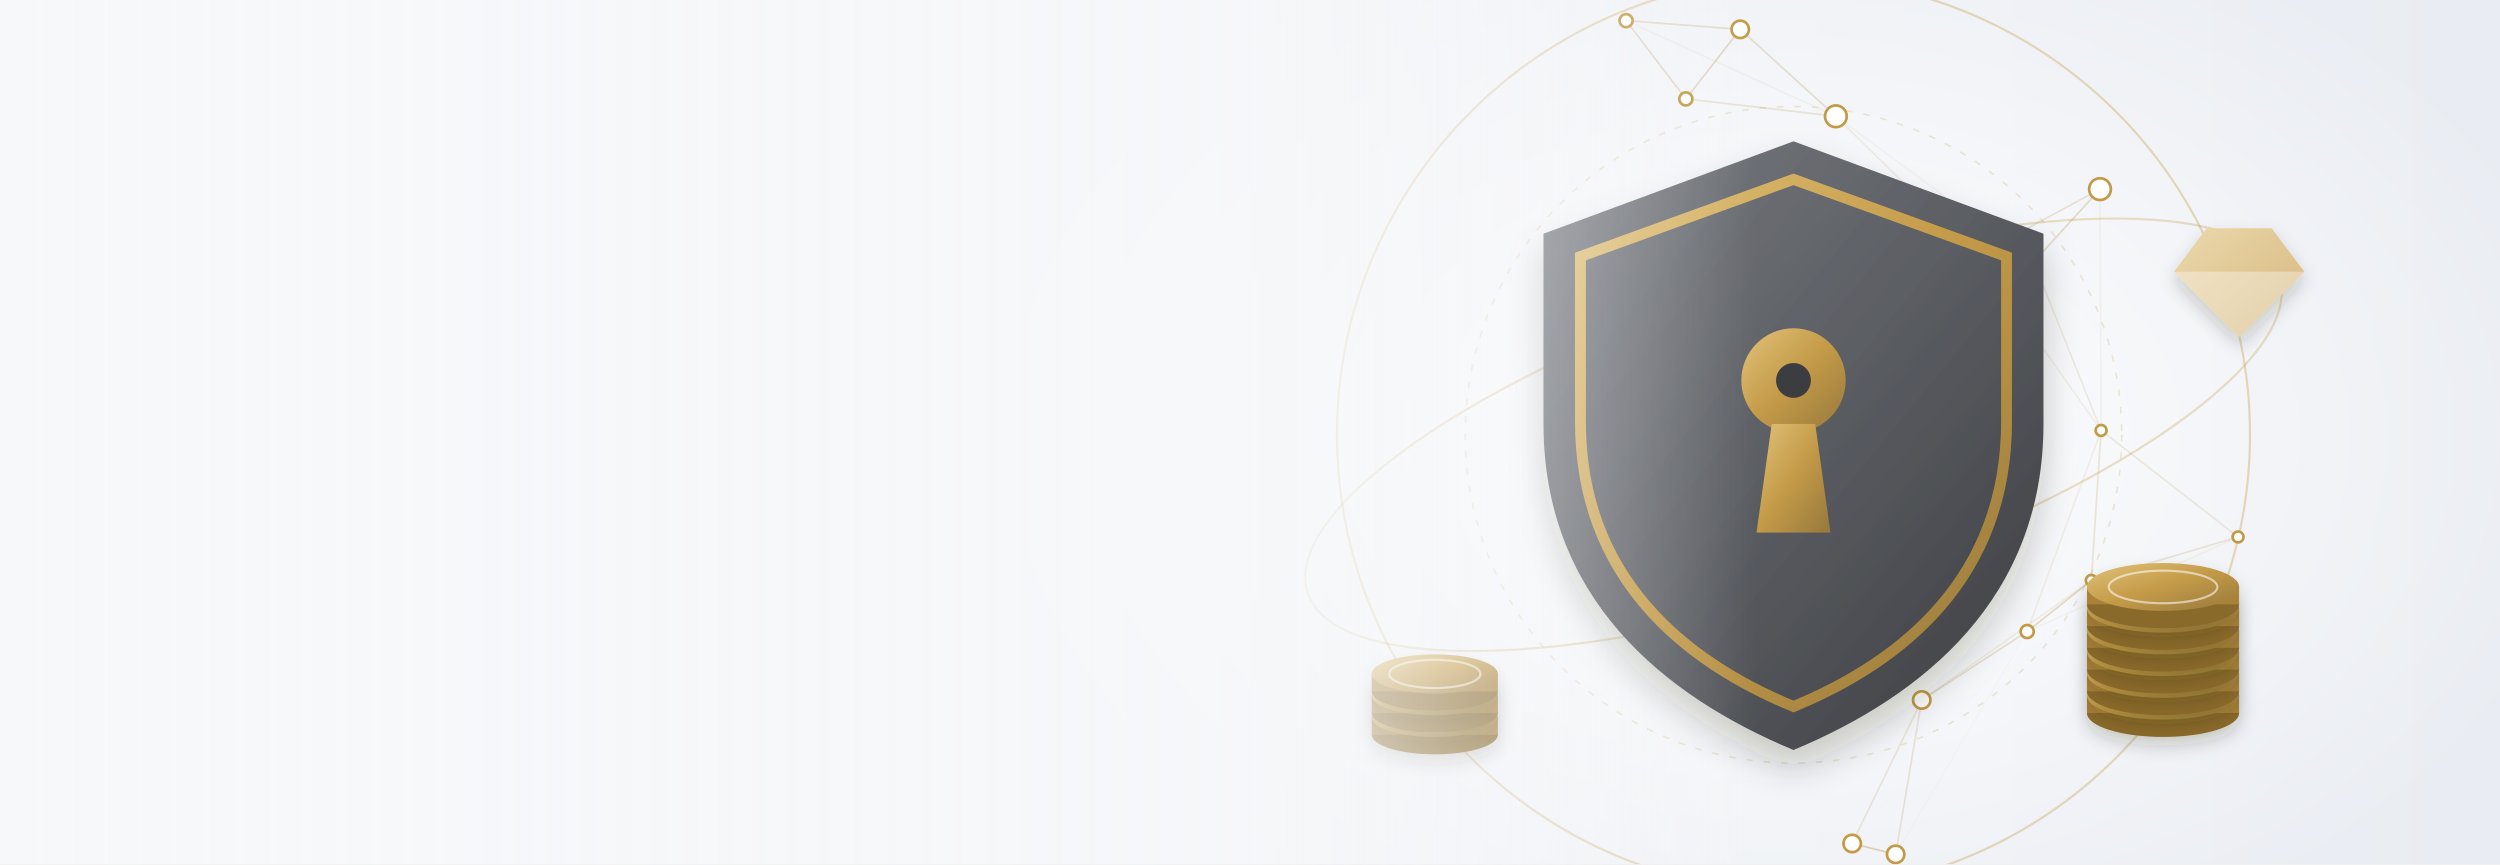
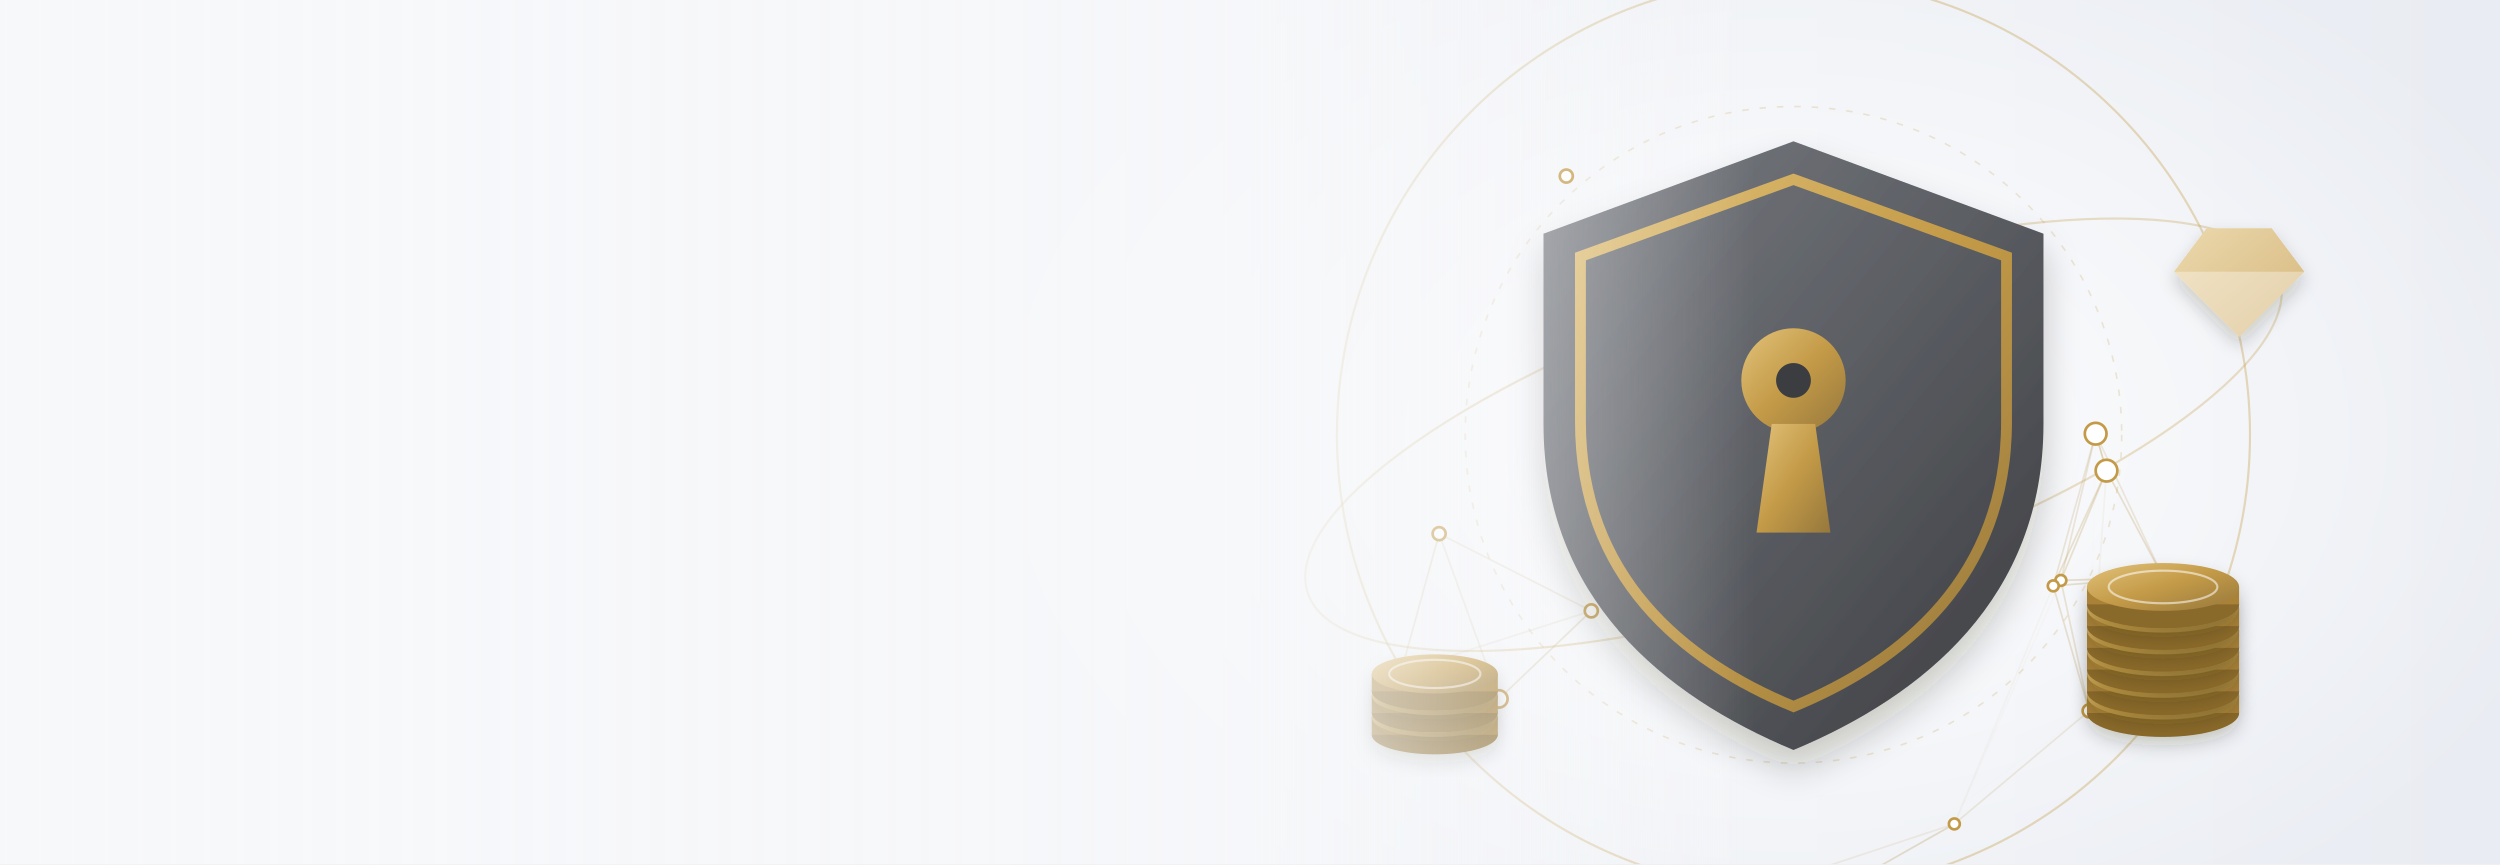
<svg xmlns="http://www.w3.org/2000/svg" viewBox="0 0 2300 795" width="2300" height="795" preserveAspectRatio="xMidYMid slice">
  <defs>
    <linearGradient id="bgprivath" x1="0" y1="0" x2="1" y2="0">
      <stop offset="0" stop-color="#f7f8fa" />
      <stop offset="0.45" stop-color="#f1f3f7" />
      <stop offset="1" stop-color="#e9ecf2" />
    </linearGradient>
    <linearGradient id="goldprivath" x1="0" y1="0" x2="1" y2="1">
      <stop offset="0" stop-color="#e2c27a" />
      <stop offset="0.5" stop-color="#c39a47" />
      <stop offset="1" stop-color="#96783d" />
    </linearGradient>
    <linearGradient id="tanprivath" x1="0" y1="0" x2="1" y2="1">
      <stop offset="0" stop-color="#ecd9ae" />
      <stop offset="1" stop-color="#d4b57a" />
    </linearGradient>
    <linearGradient id="darkprivath" x1="0" y1="0" x2="1" y2="1">
      <stop offset="0" stop-color="#7a7d83" />
      <stop offset="1" stop-color="#3b3d41" />
    </linearGradient>
    <linearGradient id="greyprivath" x1="0" y1="0" x2="1" y2="1">
      <stop offset="0" stop-color="#e3e4e8" />
      <stop offset="1" stop-color="#bfc1c7" />
    </linearGradient>
    <radialGradient id="glowprivath" cx="0.5" cy="0.5" r="0.5">
      <stop offset="0" stop-color="#fff" stop-opacity="0.95" />
      <stop offset="1" stop-color="#fff" stop-opacity="0" />
    </radialGradient>
    <filter id="shprivath" x="-30%" y="-30%" width="160%" height="170%">
      <feDropShadow dx="0" dy="18" stdDeviation="16" flood-color="#2b2410" flood-opacity="0.22" />
    </filter>
    <filter id="shsprivath" x="-30%" y="-30%" width="160%" height="170%">
      <feDropShadow dx="0" dy="8" stdDeviation="8" flood-color="#2b2410" flood-opacity="0.2" />
    </filter>
  </defs>
  <linearGradient id="veilprivath" x1="0" y1="0" x2="1" y2="0">
    <stop offset="0" stop-color="#f7f8fa" stop-opacity="1" />
    <stop offset="0.5" stop-color="#f7f8fa" stop-opacity="0.85" />
    <stop offset="0.7" stop-color="#f7f8fa" stop-opacity="0" />
  </linearGradient>
  <rect width="2300" height="795" fill="url(#bgprivath)" />
  <ellipse cx="1650" cy="400" rx="760" ry="520" fill="url(#glowprivath)" />
  <circle cx="1650" cy="400" r="420" fill="none" stroke="#c39a47" stroke-opacity="0.35" stroke-width="2" />
  <circle cx="1650" cy="400" r="302" fill="none" stroke="#c39a47" stroke-opacity="0.22" stroke-width="1.5" stroke-dasharray="6 10" />
  <ellipse cx="1650" cy="400" rx="470" ry="143" fill="none" stroke="#c39a47" stroke-opacity="0.3" stroke-width="2" transform="rotate(-18 1650 400)" />
-   <line x1="1744" y1="786" x2="1704" y2="776" stroke="#b08a3e" stroke-opacity="0.34" stroke-width="1.6" />
-   <line x1="1744" y1="786" x2="1865" y2="581" stroke="#b08a3e" stroke-opacity="0.03" stroke-width="1.6" />
-   <line x1="1744" y1="786" x2="1768" y2="644" stroke="#b08a3e" stroke-opacity="0.18" stroke-width="1.6" />
-   <line x1="1932" y1="174" x2="1933" y2="396" stroke="#b08a3e" stroke-opacity="0.06" stroke-width="1.6" />
-   <line x1="1932" y1="174" x2="1689" y2="107" stroke="#b08a3e" stroke-opacity="0.01" stroke-width="1.6" />
-   <line x1="1932" y1="174" x2="1819" y2="235" stroke="#b08a3e" stroke-opacity="0.20" stroke-width="1.6" />
-   <line x1="1932" y1="174" x2="1871" y2="241" stroke="#b08a3e" stroke-opacity="0.26" stroke-width="1.6" />
-   <line x1="1933" y1="396" x2="1924" y2="534" stroke="#b08a3e" stroke-opacity="0.19" stroke-width="1.6" />
-   <line x1="1933" y1="396" x2="1865" y2="581" stroke="#b08a3e" stroke-opacity="0.10" stroke-width="1.6" />
-   <line x1="1933" y1="396" x2="1819" y2="235" stroke="#b08a3e" stroke-opacity="0.10" stroke-width="1.6" />
-   <line x1="1933" y1="396" x2="2059" y2="494" stroke="#b08a3e" stroke-opacity="0.15" stroke-width="1.6" />
-   <line x1="1933" y1="396" x2="1871" y2="241" stroke="#b08a3e" stroke-opacity="0.14" stroke-width="1.6" />
-   <line x1="1924" y1="534" x2="1865" y2="581" stroke="#b08a3e" stroke-opacity="0.28" stroke-width="1.6" />
-   <line x1="1924" y1="534" x2="1768" y2="644" stroke="#b08a3e" stroke-opacity="0.11" stroke-width="1.6" />
-   <line x1="1924" y1="534" x2="2059" y2="494" stroke="#b08a3e" stroke-opacity="0.18" stroke-width="1.6" />
-   <line x1="1551" y1="91" x2="1496" y2="19" stroke="#b08a3e" stroke-opacity="0.26" stroke-width="1.6" />
-   <line x1="1551" y1="91" x2="1689" y2="107" stroke="#b08a3e" stroke-opacity="0.19" stroke-width="1.6" />
-   <line x1="1551" y1="91" x2="1601" y2="27" stroke="#b08a3e" stroke-opacity="0.27" stroke-width="1.6" />
-   <line x1="1704" y1="776" x2="1865" y2="581" stroke="#b08a3e" stroke-opacity="0.01" stroke-width="1.6" />
-   <line x1="1704" y1="776" x2="1768" y2="644" stroke="#b08a3e" stroke-opacity="0.17" stroke-width="1.6" />
-   <line x1="1865" y1="581" x2="1768" y2="644" stroke="#b08a3e" stroke-opacity="0.22" stroke-width="1.6" />
-   <line x1="1865" y1="581" x2="2059" y2="494" stroke="#b08a3e" stroke-opacity="0.07" stroke-width="1.6" />
-   <line x1="1496" y1="19" x2="1689" y2="107" stroke="#b08a3e" stroke-opacity="0.07" stroke-width="1.6" />
-   <line x1="1496" y1="19" x2="1601" y2="27" stroke="#b08a3e" stroke-opacity="0.24" stroke-width="1.6" />
-   <line x1="1689" y1="107" x2="1819" y2="235" stroke="#b08a3e" stroke-opacity="0.12" stroke-width="1.6" />
-   <line x1="1689" y1="107" x2="1601" y2="27" stroke="#b08a3e" stroke-opacity="0.22" stroke-width="1.6" />
-   <line x1="1689" y1="107" x2="1871" y2="241" stroke="#b08a3e" stroke-opacity="0.05" stroke-width="1.6" />
-   <line x1="1819" y1="235" x2="1871" y2="241" stroke="#b08a3e" stroke-opacity="0.32" stroke-width="1.6" />
-   <circle cx="1744" cy="786" r="8" fill="#fff" stroke="#c39a47" stroke-width="2.5" />
-   <circle cx="1932" cy="174" r="10" fill="#fff" stroke="#c39a47" stroke-width="2.5" />
-   <circle cx="1933" cy="396" r="5" fill="#fff" stroke="#c39a47" stroke-width="2.5" />
-   <circle cx="1924" cy="534" r="5" fill="#fff" stroke="#c39a47" stroke-width="2.5" />
-   <circle cx="1551" cy="91" r="6" fill="#fff" stroke="#c39a47" stroke-width="2.5" />
-   <circle cx="1704" cy="776" r="8" fill="#fff" stroke="#c39a47" stroke-width="2.5" />
-   <circle cx="1865" cy="581" r="6" fill="#fff" stroke="#c39a47" stroke-width="2.5" />
-   <circle cx="1496" cy="19" r="6" fill="#fff" stroke="#c39a47" stroke-width="2.5" />
-   <circle cx="1768" cy="644" r="8" fill="#fff" stroke="#c39a47" stroke-width="2.5" />
-   <circle cx="1689" cy="107" r="10" fill="#fff" stroke="#c39a47" stroke-width="2.5" />
-   <circle cx="1819" cy="235" r="10" fill="#fff" stroke="#c39a47" stroke-width="2.5" />
-   <circle cx="1601" cy="27" r="8" fill="#fff" stroke="#c39a47" stroke-width="2.5" />
-   <circle cx="2059" cy="494" r="5" fill="#fff" stroke="#c39a47" stroke-width="2.5" />
-   <circle cx="1871" cy="241" r="5" fill="#fff" stroke="#c39a47" stroke-width="2.5" />
+   <line x1="1715" y1="805" x2="1922" y2="654" stroke="#b08a3e" stroke-opacity="0.01" stroke-width="1.6" />
+   <line x1="1715" y1="805" x2="1798" y2="758" stroke="#b08a3e" stroke-opacity="0.25" stroke-width="1.6" />
+   <line x1="1715" y1="805" x2="1626" y2="815" stroke="#b08a3e" stroke-opacity="0.26" stroke-width="1.6" />
+   <line x1="1922" y1="654" x2="1896" y2="534" stroke="#b08a3e" stroke-opacity="0.21" stroke-width="1.6" />
+   <line x1="1922" y1="654" x2="1928" y2="399" stroke="#b08a3e" stroke-opacity="0.01" stroke-width="1.6" />
+   <line x1="1922" y1="654" x2="1798" y2="758" stroke="#b08a3e" stroke-opacity="0.15" stroke-width="1.6" />
+   <line x1="1922" y1="654" x2="1889" y2="539" stroke="#b08a3e" stroke-opacity="0.22" stroke-width="1.6" />
+   <line x1="1922" y1="654" x2="1938" y2="433" stroke="#b08a3e" stroke-opacity="0.06" stroke-width="1.6" />
+   <line x1="1922" y1="654" x2="1990" y2="531" stroke="#b08a3e" stroke-opacity="0.18" stroke-width="1.6" />
+   <line x1="1896" y1="534" x2="1928" y2="399" stroke="#b08a3e" stroke-opacity="0.19" stroke-width="1.6" />
+   <line x1="1896" y1="534" x2="1798" y2="758" stroke="#b08a3e" stroke-opacity="0.02" stroke-width="1.6" />
+   <line x1="1896" y1="534" x2="1889" y2="539" stroke="#b08a3e" stroke-opacity="0.39" stroke-width="1.6" />
+   <line x1="1896" y1="534" x2="1938" y2="433" stroke="#b08a3e" stroke-opacity="0.23" stroke-width="1.6" />
+   <line x1="1896" y1="534" x2="1990" y2="531" stroke="#b08a3e" stroke-opacity="0.25" stroke-width="1.6" />
+   <line x1="1928" y1="399" x2="1889" y2="539" stroke="#b08a3e" stroke-opacity="0.18" stroke-width="1.6" />
+   <line x1="1928" y1="399" x2="1938" y2="433" stroke="#b08a3e" stroke-opacity="0.34" stroke-width="1.6" />
+   <line x1="1928" y1="399" x2="1990" y2="531" stroke="#b08a3e" stroke-opacity="0.17" stroke-width="1.6" />
+   <line x1="1324" y1="491" x2="1289" y2="618" stroke="#b08a3e" stroke-opacity="0.20" stroke-width="1.6" />
+   <line x1="1324" y1="491" x2="1464" y2="562" stroke="#b08a3e" stroke-opacity="0.16" stroke-width="1.6" />
+   <line x1="1324" y1="491" x2="1379" y2="643" stroke="#b08a3e" stroke-opacity="0.15" stroke-width="1.6" />
+   <line x1="1798" y1="758" x2="1889" y2="539" stroke="#b08a3e" stroke-opacity="0.04" stroke-width="1.6" />
+   <line x1="1798" y1="758" x2="1626" y2="815" stroke="#b08a3e" stroke-opacity="0.12" stroke-width="1.6" />
+   <line x1="1889" y1="539" x2="1938" y2="433" stroke="#b08a3e" stroke-opacity="0.22" stroke-width="1.6" />
+   <line x1="1889" y1="539" x2="1990" y2="531" stroke="#b08a3e" stroke-opacity="0.24" stroke-width="1.6" />
+   <line x1="1938" y1="433" x2="1990" y2="531" stroke="#b08a3e" stroke-opacity="0.23" stroke-width="1.6" />
+   <line x1="1289" y1="618" x2="1464" y2="562" stroke="#b08a3e" stroke-opacity="0.12" stroke-width="1.6" />
+   <line x1="1289" y1="618" x2="1379" y2="643" stroke="#b08a3e" stroke-opacity="0.26" stroke-width="1.6" />
+   <line x1="1464" y1="562" x2="1379" y2="643" stroke="#b08a3e" stroke-opacity="0.22" stroke-width="1.6" />
+   <circle cx="1715" cy="805" r="8" fill="#fff" stroke="#c39a47" stroke-width="2.5" />
+   <circle cx="1922" cy="654" r="6" fill="#fff" stroke="#c39a47" stroke-width="2.5" />
+   <circle cx="1896" cy="534" r="5" fill="#fff" stroke="#c39a47" stroke-width="2.5" />
+   <circle cx="1928" cy="399" r="10" fill="#fff" stroke="#c39a47" stroke-width="2.5" />
+   <circle cx="1441" cy="162" r="6" fill="#fff" stroke="#c39a47" stroke-width="2.5" />
+   <circle cx="1324" cy="491" r="6" fill="#fff" stroke="#c39a47" stroke-width="2.5" />
+   <circle cx="1798" cy="758" r="5" fill="#fff" stroke="#c39a47" stroke-width="2.5" />
+   <circle cx="1889" cy="539" r="5" fill="#fff" stroke="#c39a47" stroke-width="2.5" />
+   <circle cx="1938" cy="433" r="10" fill="#fff" stroke="#c39a47" stroke-width="2.5" />
+   <circle cx="1289" cy="618" r="6" fill="#fff" stroke="#c39a47" stroke-width="2.5" />
+   <circle cx="1464" cy="562" r="6" fill="#fff" stroke="#c39a47" stroke-width="2.5" />
+   <circle cx="1626" cy="815" r="10" fill="#fff" stroke="#c39a47" stroke-width="2.5" />
+   <circle cx="1990" cy="531" r="10" fill="#fff" stroke="#c39a47" stroke-width="2.5" />
+   <circle cx="1379" cy="643" r="8" fill="#fff" stroke="#c39a47" stroke-width="2.5" />
  <path d="M1650 130 L1880 215 V390 C1880 550 1770 640 1650 690 C1530 640 1420 550 1420 390 V215 Z" fill="url(#darkprivath)" filter="url(#shprivath)" />
  <path d="M1650 165 L1846 236 V388 C1846 530 1752 608 1650 650 C1548 608 1454 530 1454 388 V236 Z" fill="none" stroke="url(#goldprivath)" stroke-width="10" />
  <circle cx="1650" cy="350" r="48" fill="url(#goldprivath)" />
  <path d="M1630 390 L1616 490 H1684 L1670 390 Z" fill="url(#goldprivath)" />
  <circle cx="1650" cy="350" r="16" fill="#3b3d41" />
  <g filter="url(#shsprivath)">
    <ellipse cx="1990" cy="656" rx="70" ry="22" fill="#8a6a2c" />
    <rect x="1920" y="640" width="140" height="16" fill="#a98238" />
    <ellipse cx="1990" cy="640" rx="70" ry="22" fill="url(#goldprivath)" />
    <ellipse cx="1990" cy="640" rx="50" ry="15" fill="none" stroke="#fff" stroke-opacity="0.55" stroke-width="2" />
  </g>
  <g filter="url(#shsprivath)">
    <ellipse cx="1990" cy="636" rx="70" ry="22" fill="#8a6a2c" />
    <rect x="1920" y="620" width="140" height="16" fill="#a98238" />
    <ellipse cx="1990" cy="620" rx="70" ry="22" fill="url(#goldprivath)" />
    <ellipse cx="1990" cy="620" rx="50" ry="15" fill="none" stroke="#fff" stroke-opacity="0.55" stroke-width="2" />
  </g>
  <g filter="url(#shsprivath)">
    <ellipse cx="1990" cy="616" rx="70" ry="22" fill="#8a6a2c" />
    <rect x="1920" y="600" width="140" height="16" fill="#a98238" />
    <ellipse cx="1990" cy="600" rx="70" ry="22" fill="url(#goldprivath)" />
    <ellipse cx="1990" cy="600" rx="50" ry="15" fill="none" stroke="#fff" stroke-opacity="0.55" stroke-width="2" />
  </g>
  <g filter="url(#shsprivath)">
    <ellipse cx="1990" cy="596" rx="70" ry="22" fill="#8a6a2c" />
    <rect x="1920" y="580" width="140" height="16" fill="#a98238" />
    <ellipse cx="1990" cy="580" rx="70" ry="22" fill="url(#goldprivath)" />
    <ellipse cx="1990" cy="580" rx="50" ry="15" fill="none" stroke="#fff" stroke-opacity="0.55" stroke-width="2" />
  </g>
  <g filter="url(#shsprivath)">
    <ellipse cx="1990" cy="576" rx="70" ry="22" fill="#8a6a2c" />
    <rect x="1920" y="560" width="140" height="16" fill="#a98238" />
    <ellipse cx="1990" cy="560" rx="70" ry="22" fill="url(#goldprivath)" />
    <ellipse cx="1990" cy="560" rx="50" ry="15" fill="none" stroke="#fff" stroke-opacity="0.55" stroke-width="2" />
  </g>
  <g filter="url(#shsprivath)">
    <ellipse cx="1990" cy="556" rx="70" ry="22" fill="#8a6a2c" />
    <rect x="1920" y="540" width="140" height="16" fill="#a98238" />
    <ellipse cx="1990" cy="540" rx="70" ry="22" fill="url(#goldprivath)" />
    <ellipse cx="1990" cy="540" rx="50" ry="15" fill="none" stroke="#fff" stroke-opacity="0.55" stroke-width="2" />
  </g>
  <g filter="url(#shsprivath)">
    <ellipse cx="1320" cy="676" rx="58" ry="18" fill="#8a6a2c" />
    <rect x="1262" y="660" width="116" height="16" fill="#a98238" />
    <ellipse cx="1320" cy="660" rx="58" ry="18" fill="url(#goldprivath)" />
    <ellipse cx="1320" cy="660" rx="42" ry="13" fill="none" stroke="#fff" stroke-opacity="0.55" stroke-width="2" />
  </g>
  <g filter="url(#shsprivath)">
    <ellipse cx="1320" cy="656" rx="58" ry="18" fill="#8a6a2c" />
    <rect x="1262" y="640" width="116" height="16" fill="#a98238" />
    <ellipse cx="1320" cy="640" rx="58" ry="18" fill="url(#goldprivath)" />
    <ellipse cx="1320" cy="640" rx="42" ry="13" fill="none" stroke="#fff" stroke-opacity="0.55" stroke-width="2" />
  </g>
  <g filter="url(#shsprivath)">
    <ellipse cx="1320" cy="636" rx="58" ry="18" fill="#8a6a2c" />
    <rect x="1262" y="620" width="116" height="16" fill="#a98238" />
    <ellipse cx="1320" cy="620" rx="58" ry="18" fill="url(#goldprivath)" />
    <ellipse cx="1320" cy="620" rx="42" ry="13" fill="none" stroke="#fff" stroke-opacity="0.55" stroke-width="2" />
  </g>
  <polygon points="2030,210 2090,210 2120,250 2060,310 2000,250" fill="url(#tanprivath)" filter="url(#shsprivath)" />
  <polygon points="2000,250 2120,250 2060,310" fill="#fff" opacity="0.35" />
  <rect width="2300" height="795" fill="url(#veilprivath)" />
</svg>
